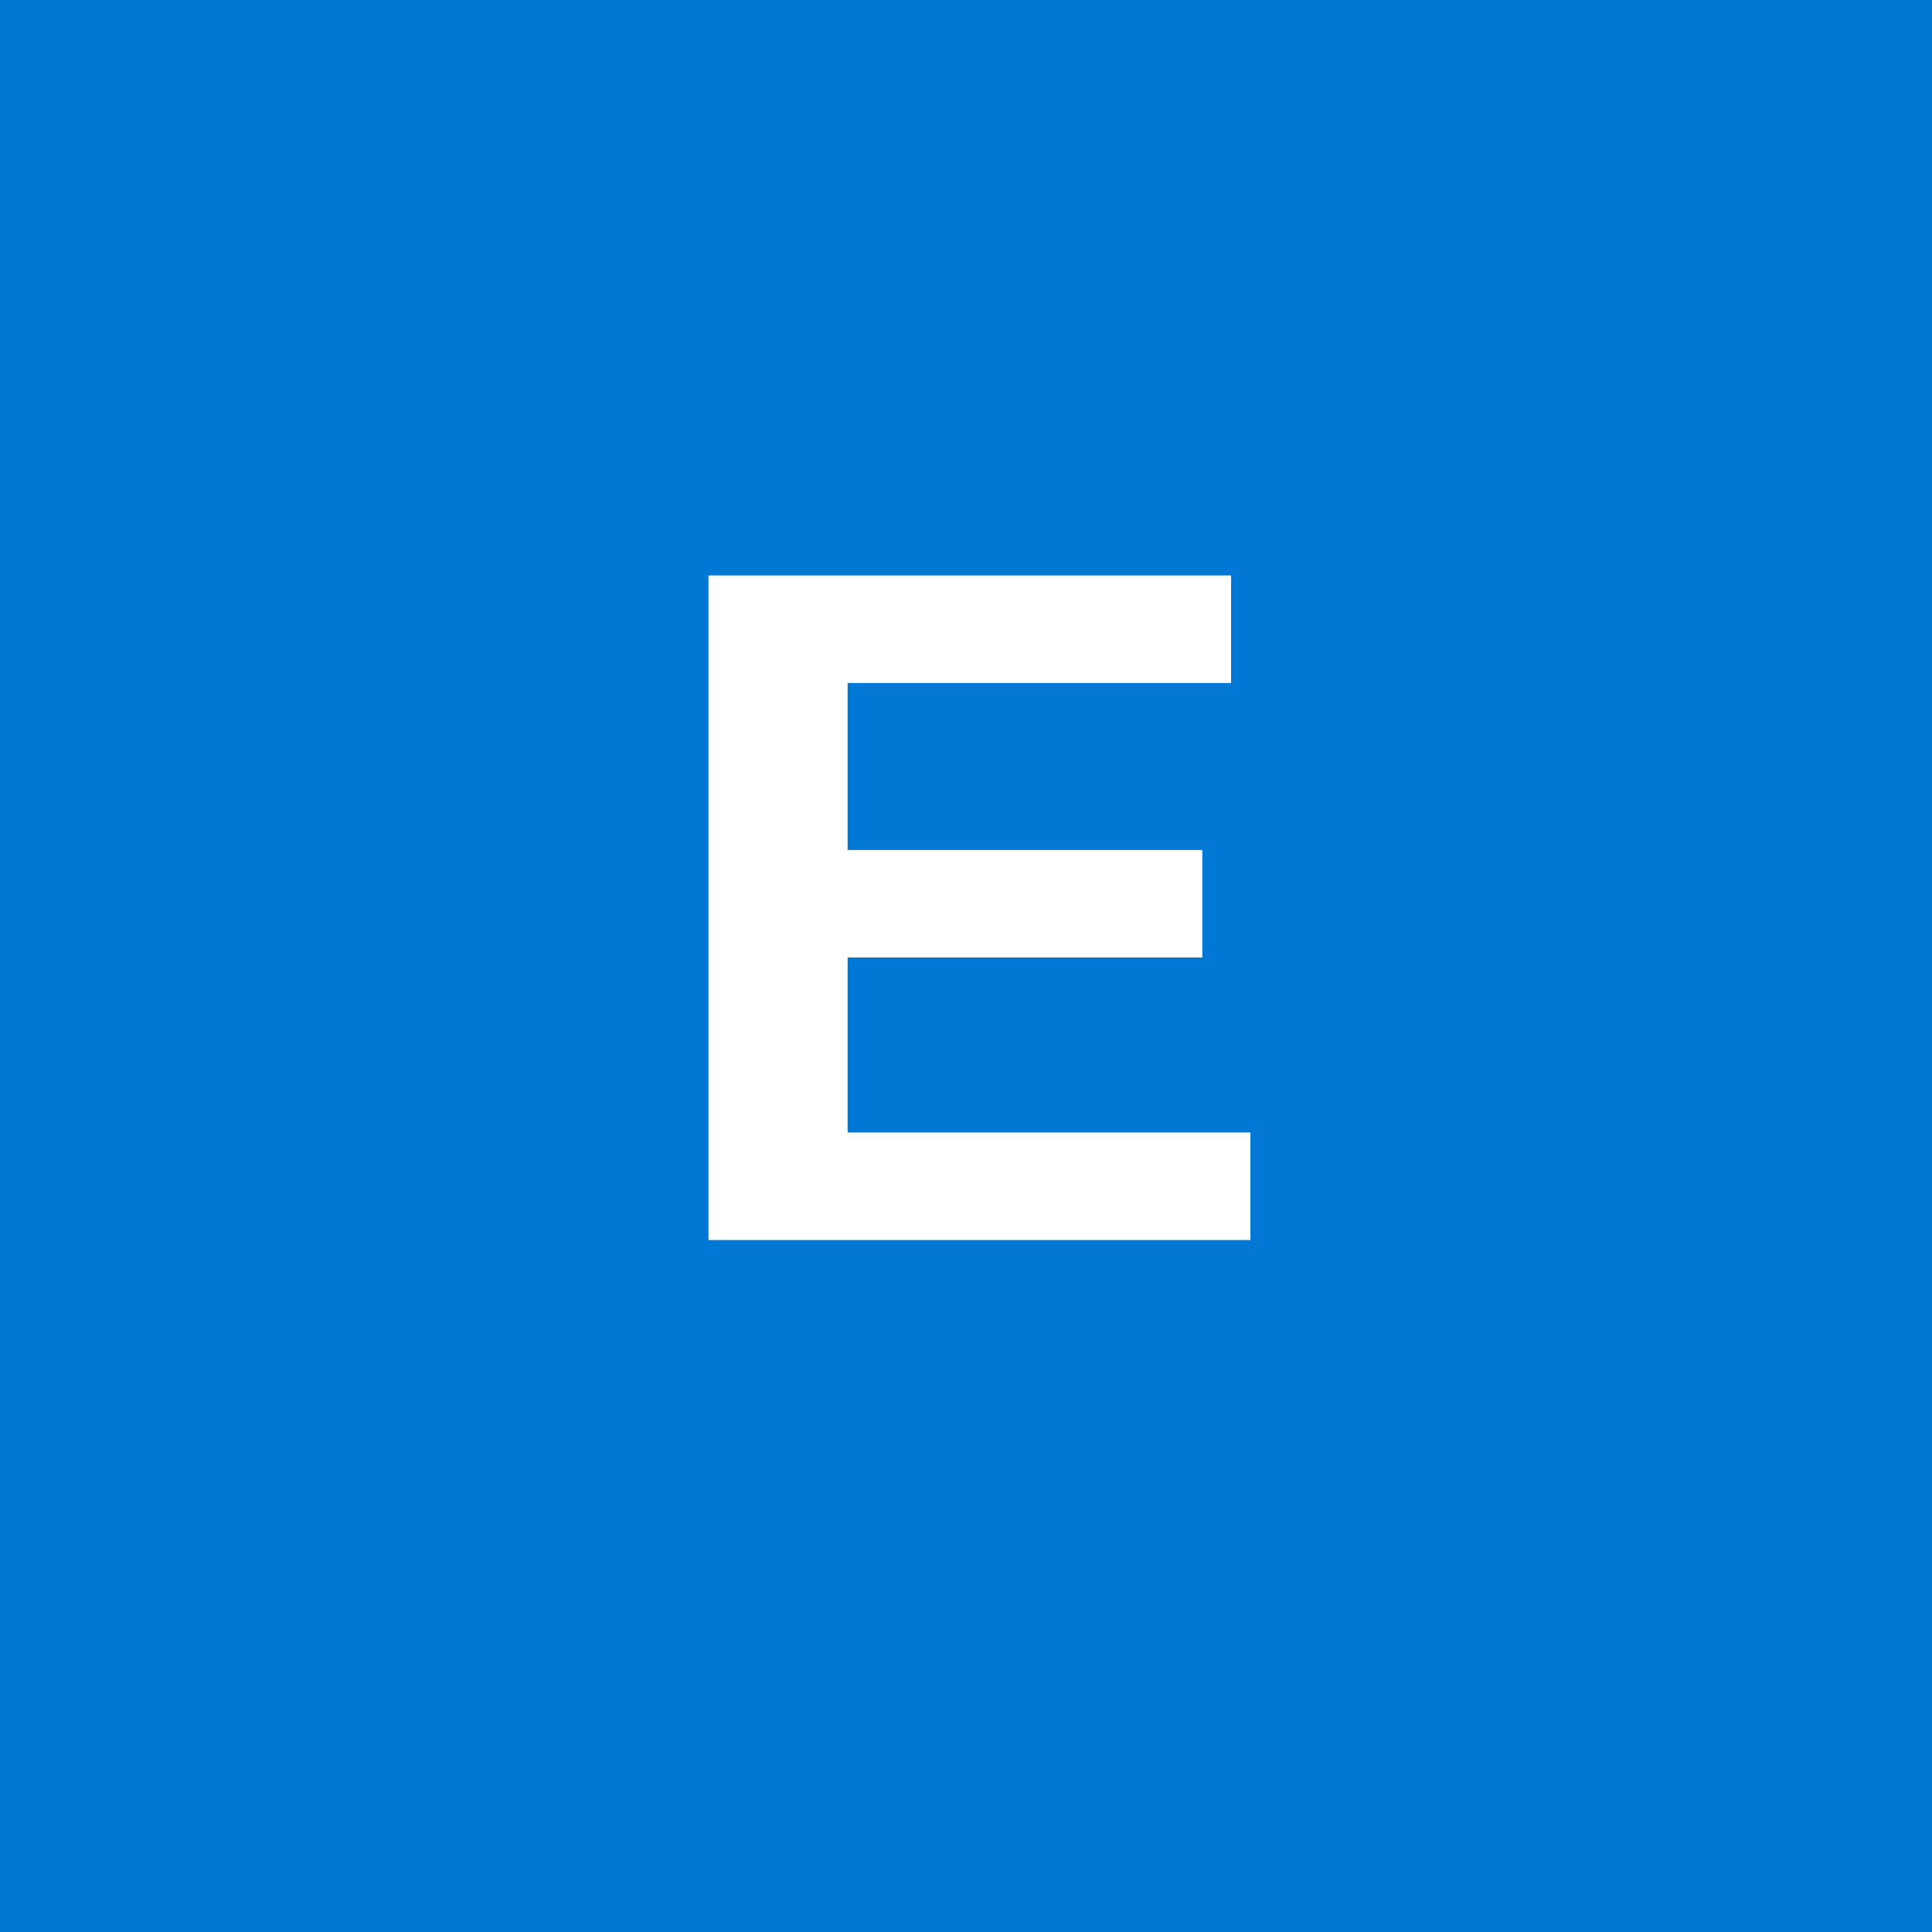
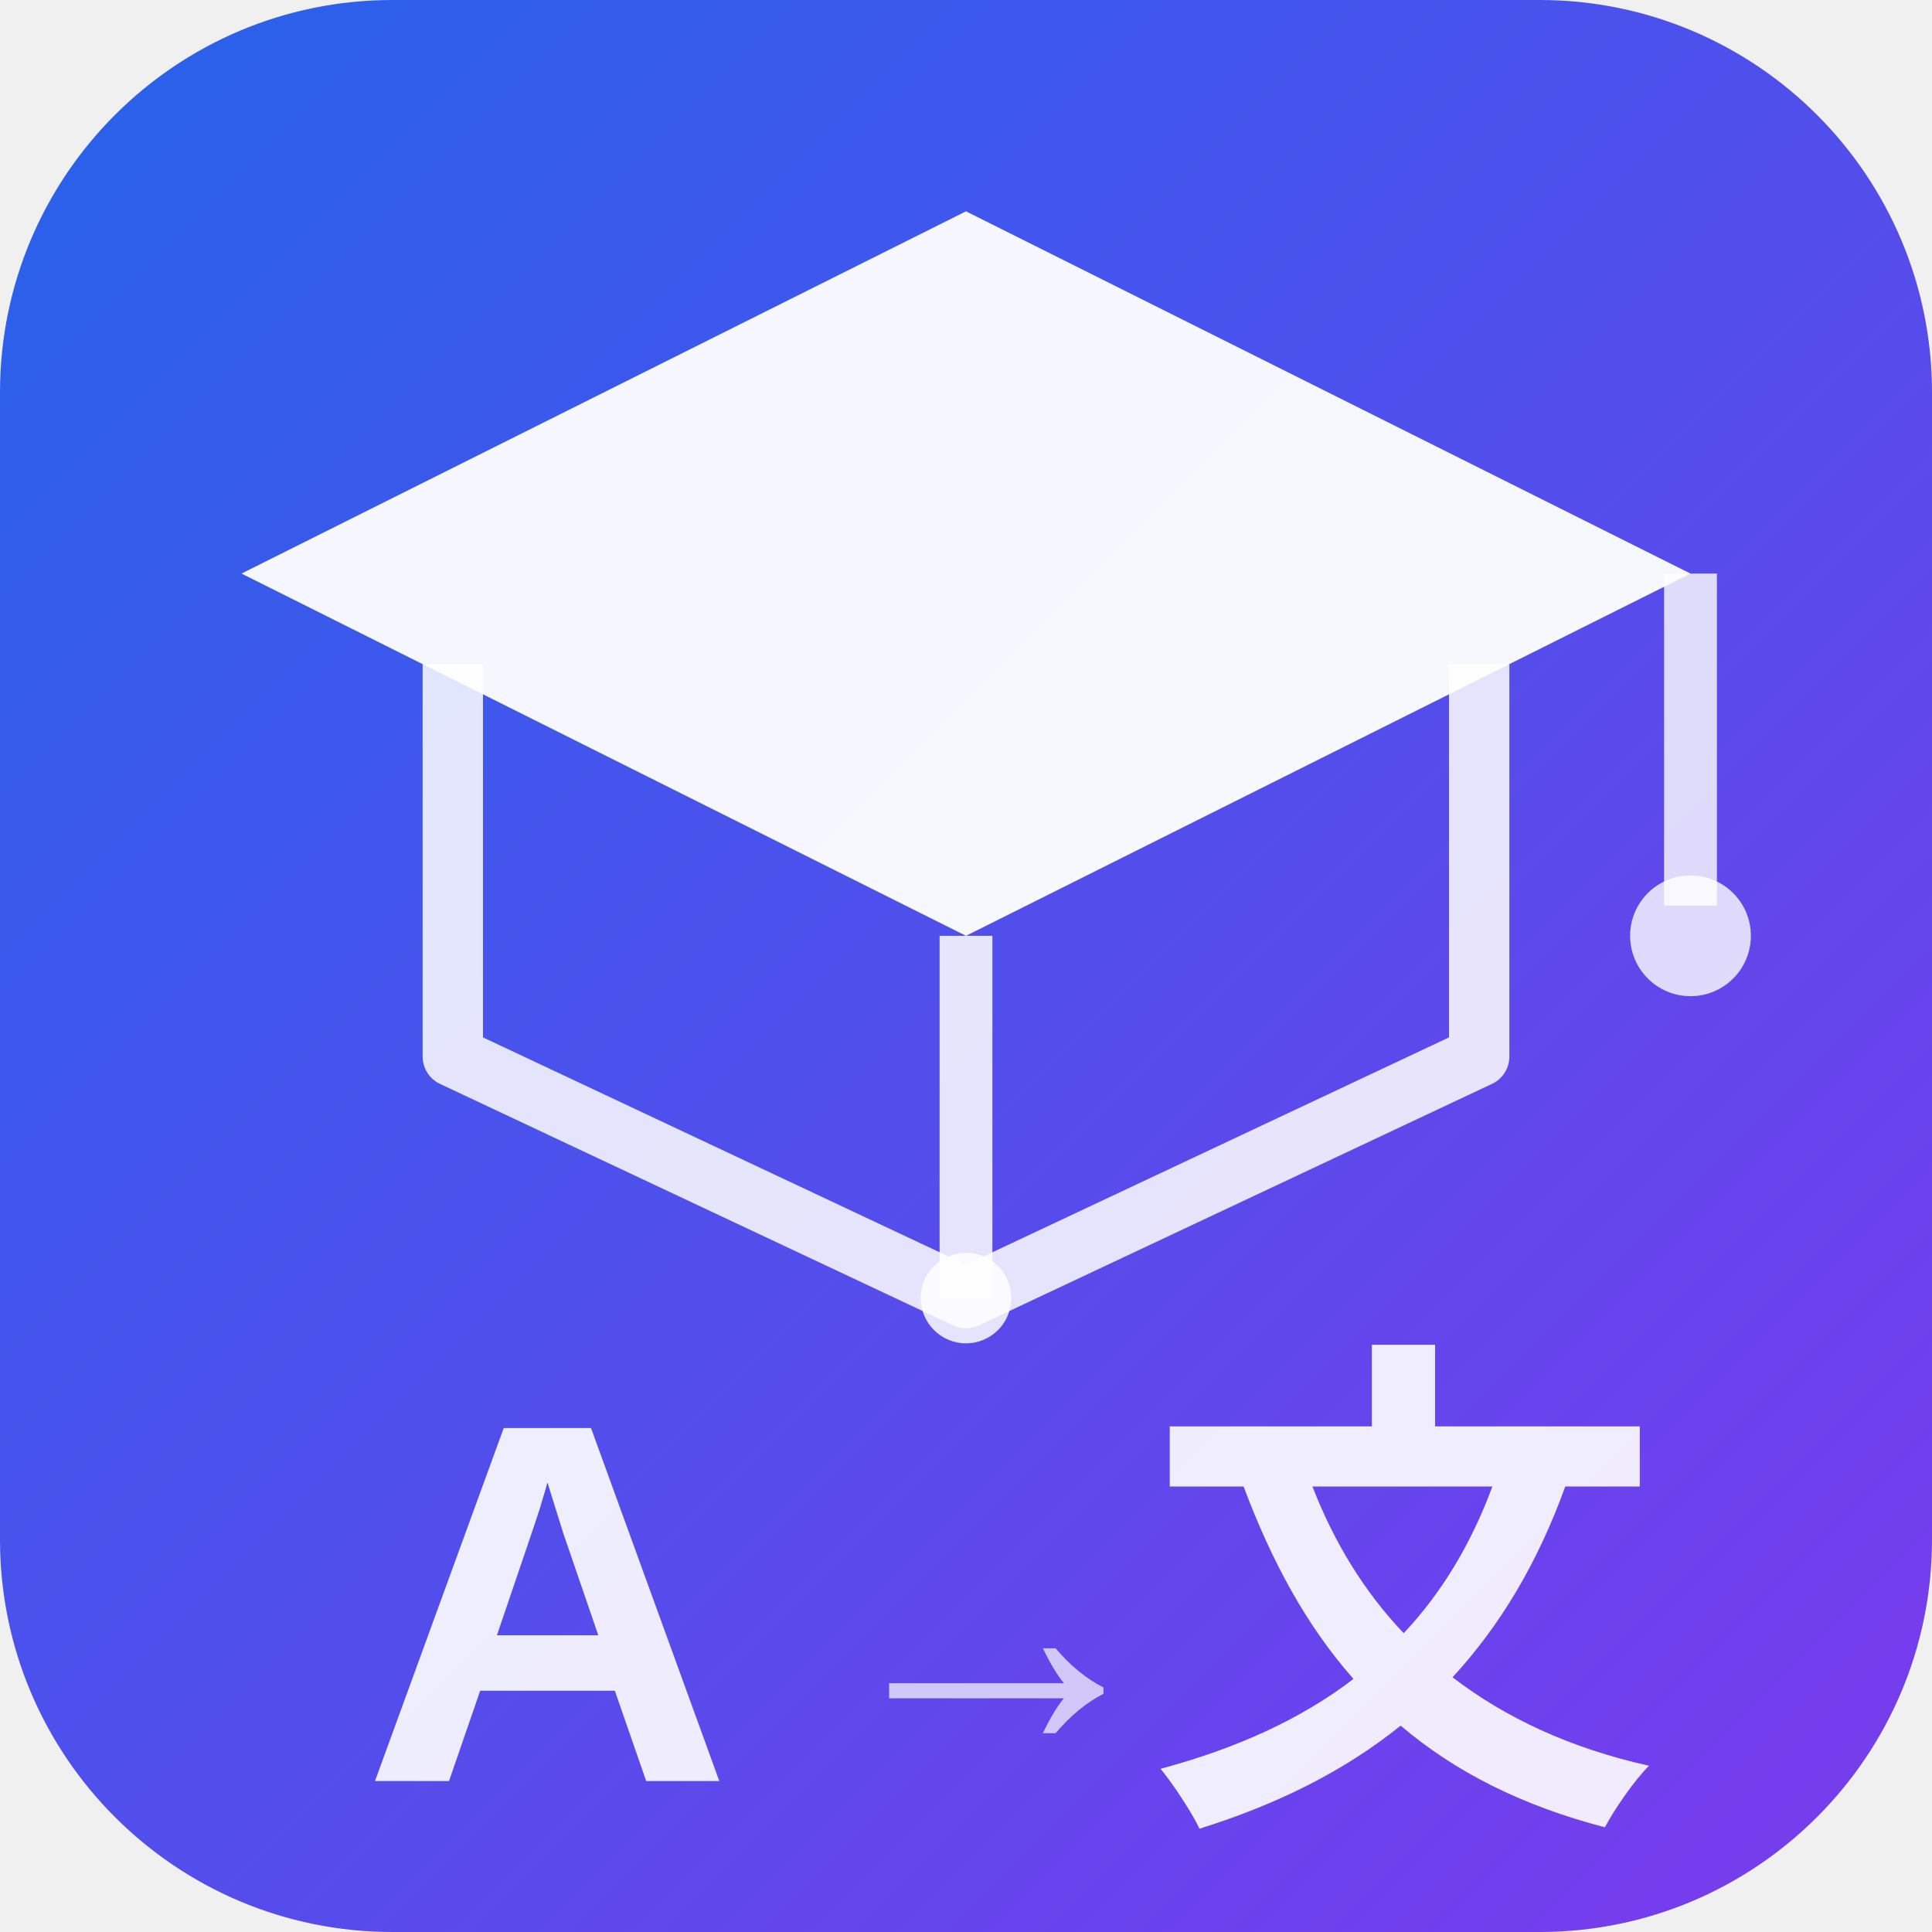
- <svg xmlns="http://www.w3.org/2000/svg" width="128" height="128">
-   <rect width="128" height="128" fill="#0078d4" />
-   <text x="50%" y="50%" dominant-baseline="middle" text-anchor="middle" font-family="Arial" font-size="64.0" fill="white" font-weight="bold">E</text>
+ <svg xmlns="http://www.w3.org/2000/svg" width="128" height="128" viewBox="0 0 128 128">
+   <defs>
+     <linearGradient id="bg128" x1="0" y1="0" x2="1" y2="1">
+       <stop offset="0%" stop-color="#2563eb" />
+       <stop offset="100%" stop-color="#7c3aed" />
+     </linearGradient>
+   </defs>
+   <rect width="128" height="128" rx="26" fill="url(#bg128)" />
+   <polygon points="64,14 16,38 64,62 112,38" fill="white" opacity="0.95" />
+   <polyline points="30,44 30,70 64,86 98,70 98,44" fill="none" stroke="white" stroke-width="4" stroke-linejoin="round" opacity="0.85" />
+   <line x1="64" y1="62" x2="64" y2="86" stroke="white" stroke-width="3.5" opacity="0.85" />
+   <circle cx="64" cy="86" r="3" fill="white" opacity="0.85" />
+   <line x1="112" y1="38" x2="112" y2="60" stroke="white" stroke-width="3.5" opacity="0.8" />
+   <circle cx="112" cy="62" r="4" fill="white" opacity="0.8" />
+   <text x="24" y="118" font-family="Arial,sans-serif" font-size="34" font-weight="bold" fill="white" opacity="0.9">A</text>
+   <text x="54" y="116" font-family="Arial,sans-serif" font-size="24" fill="white" opacity="0.7">→</text>
+   <text x="76" y="118" font-family="sans-serif" font-size="34" font-weight="bold" fill="white" opacity="0.9">文</text>
</svg>
